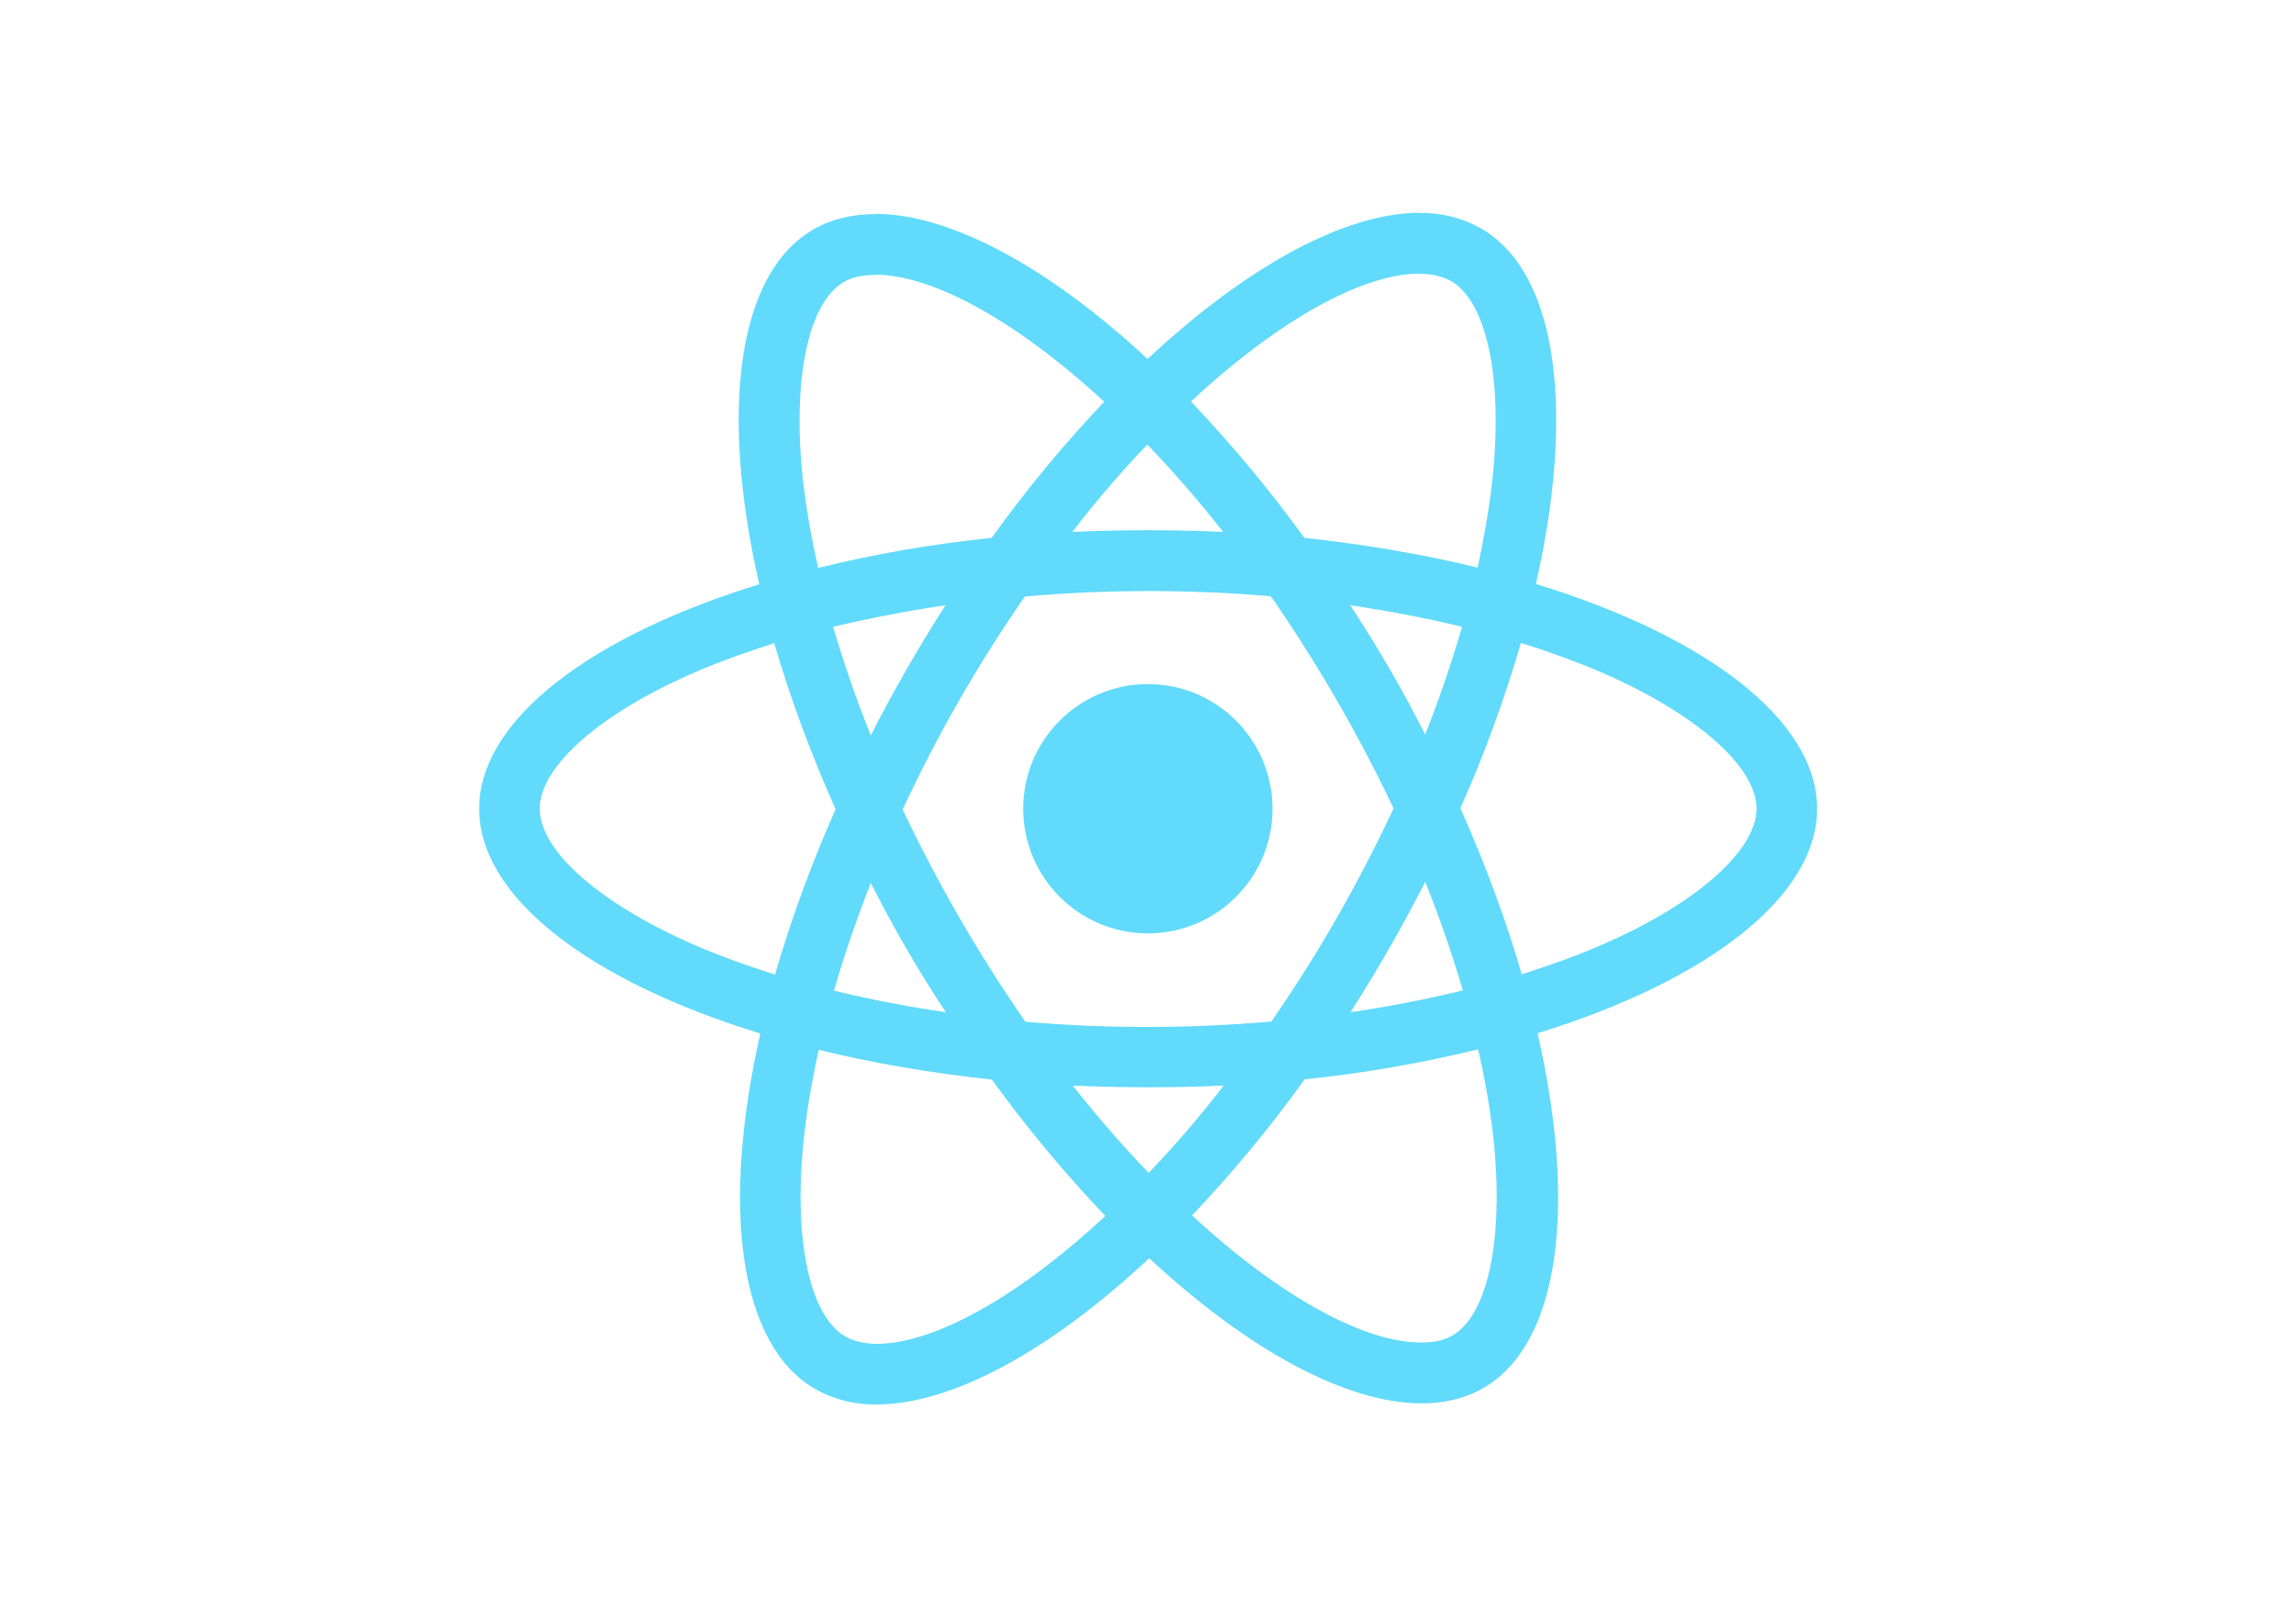
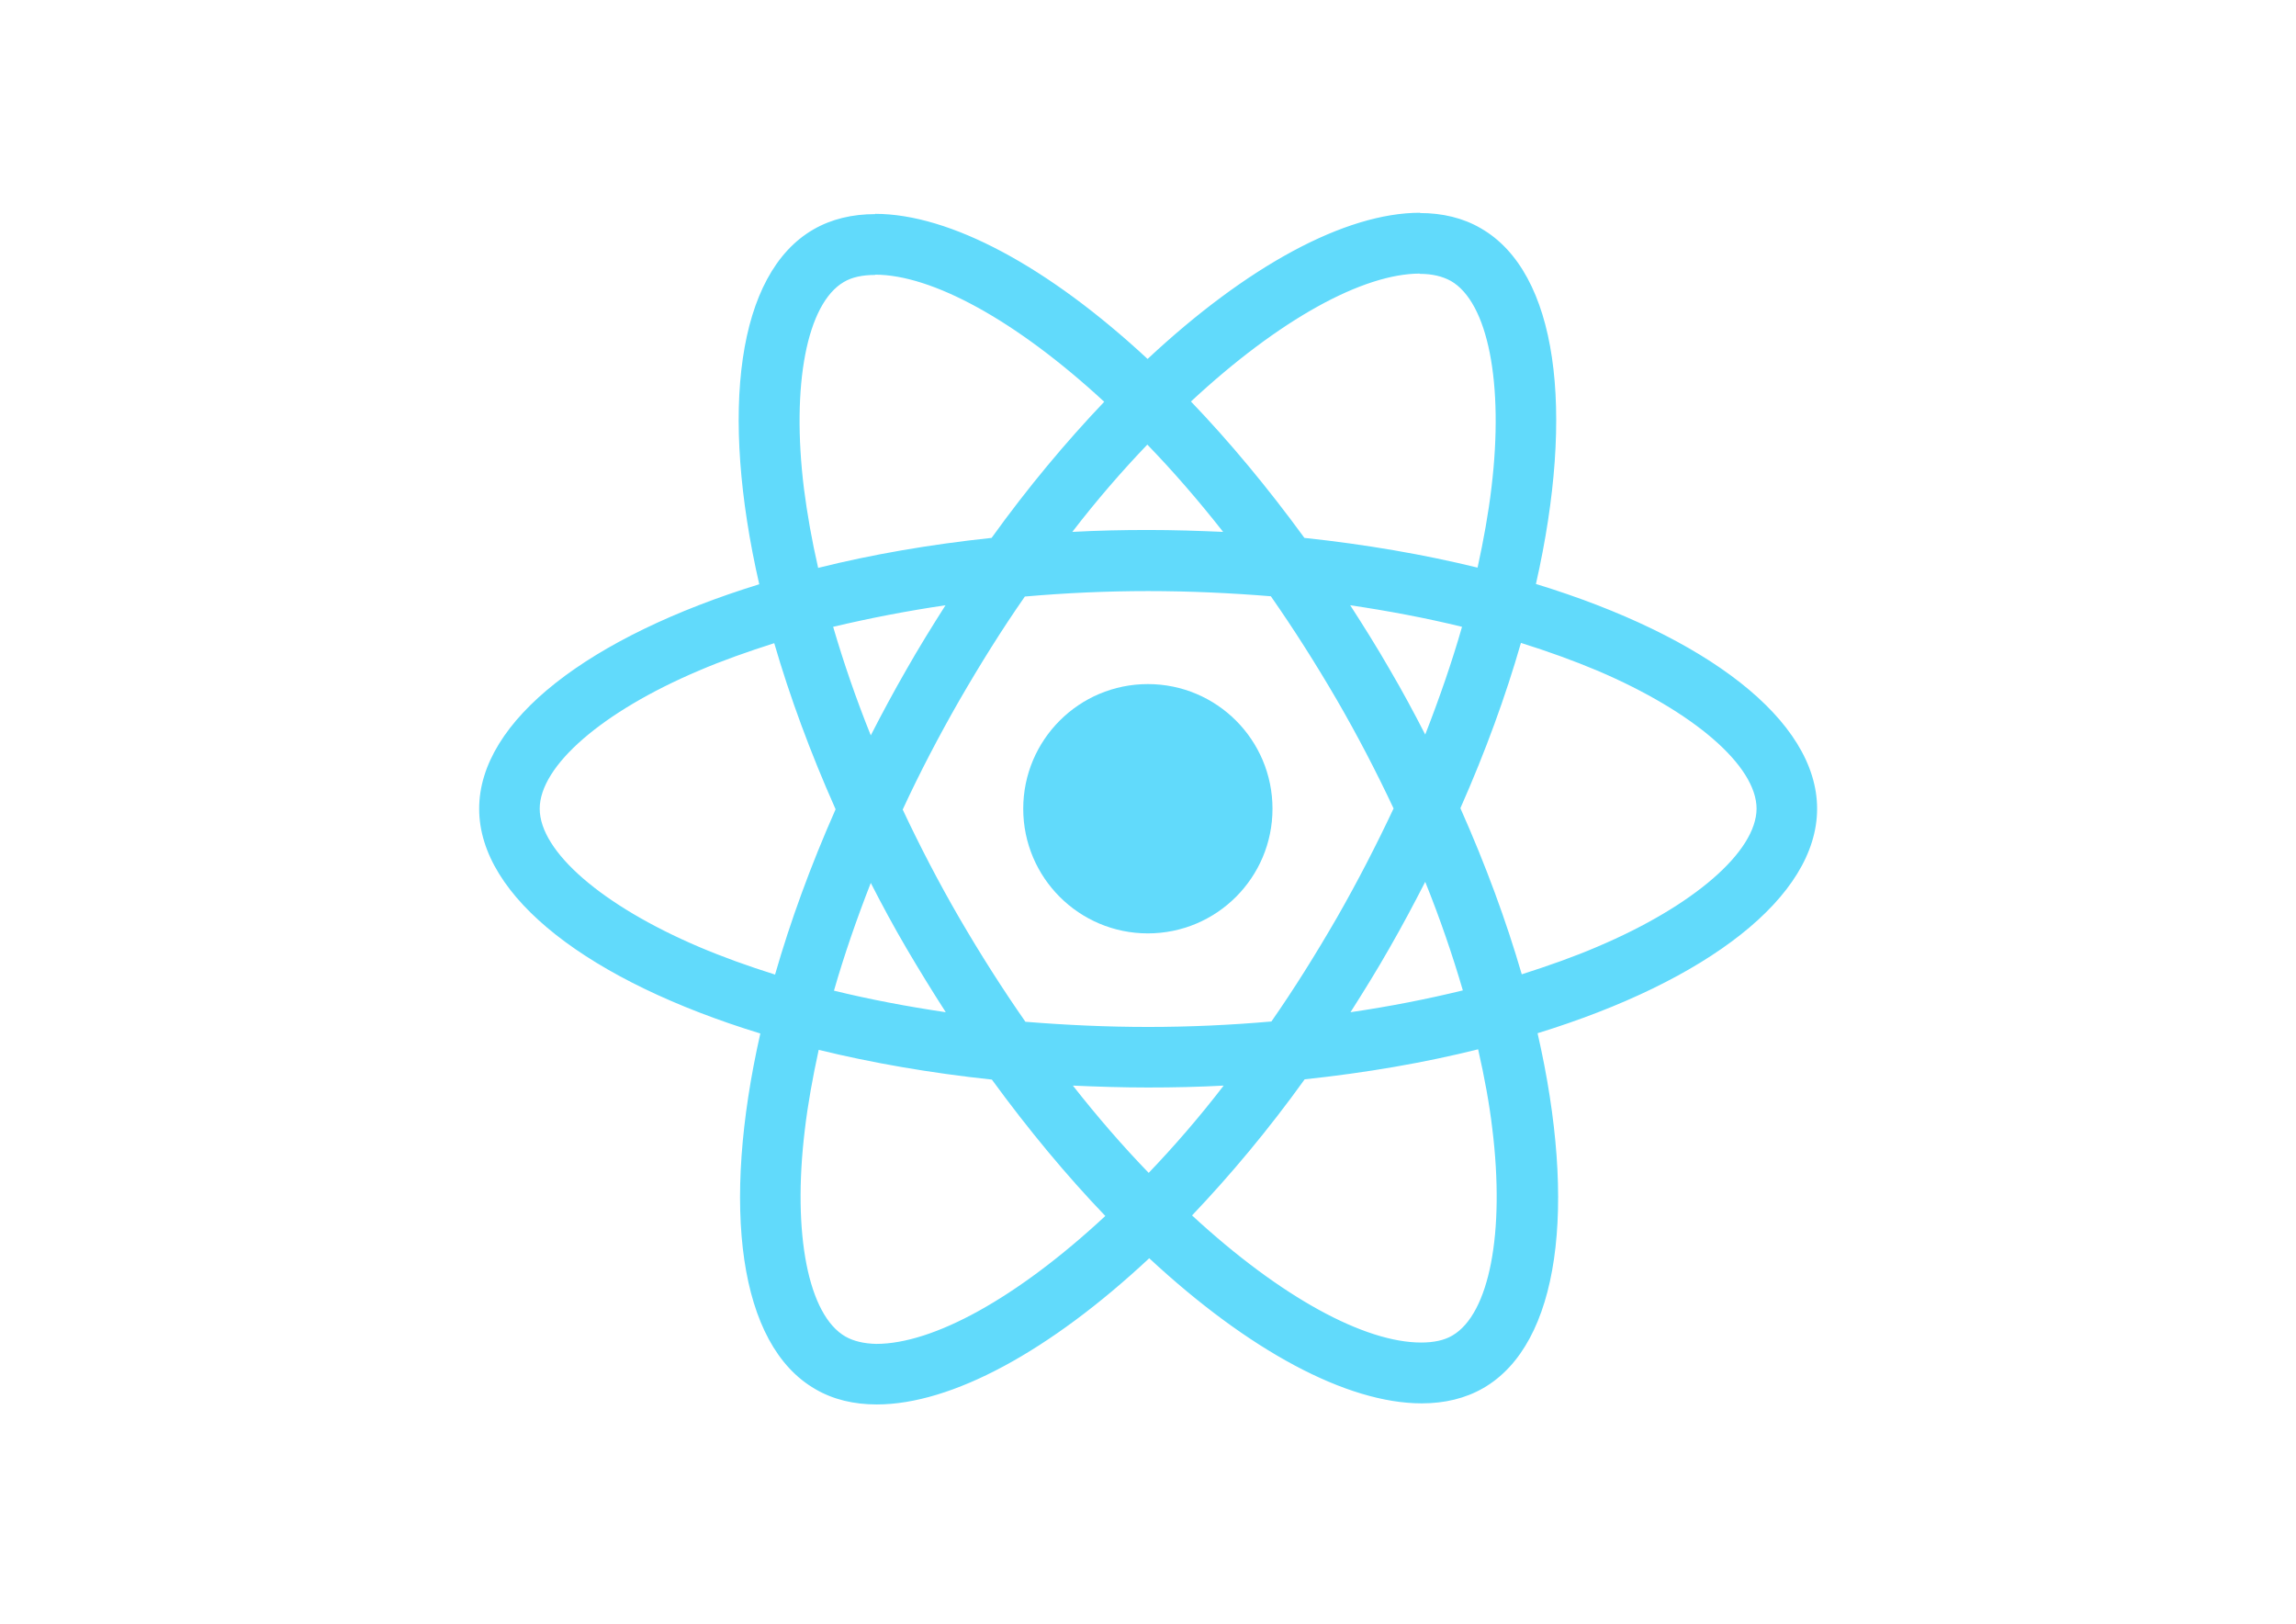
<svg xmlns="http://www.w3.org/2000/svg" viewBox="0 0 841.9 595.3">
  <g fill="#61DAFB">
-     <path d="M666.3 296.5c0-32.5-40.7-63.3-103.1-82.4 14.4-63.6 8-114.2-20.2-130.4a43.8 43.8 0 00-22.4-5.6v22.3c4.6 0 8.3.9 11.4 2.6 13.6 7.8 19.5 37.5 14.9 75.7-1.1 9.4-2.9 19.3-5.1 29.4-19.6-4.8-41-8.5-63.5-10.9a487.8 487.8 0 00-41.6-50c32.6-30.3 63.2-46.9 84-46.9V78c-27.5 0-63.5 19.6-99.9 53.6-36.4-33.8-72.4-53.2-99.9-53.2v22.3c20.7 0 51.4 16.5 84 46.6-14 14.7-28 31.4-41.3 49.9a467 467 0 00-63.6 11c-2.3-10-4-19.7-5.2-29-4.7-38.2 1.1-67.9 14.6-75.8 3-1.8 6.9-2.6 11.5-2.6V78.5c-8.4 0-16 1.8-22.6 5.6-28.1 16.2-34.4 66.7-19.9 130.1-62.2 19.2-102.7 49.9-102.7 82.3 0 32.5 40.7 63.3 103.1 82.4-14.4 63.6-8 114.2 20.2 130.4a44 44 0 0022.5 5.6c27.5 0 63.5-19.6 99.9-53.6 36.4 33.8 72.4 53.2 99.9 53.2 8.4 0 16-1.8 22.6-5.6 28.1-16.2 34.4-66.7 19.9-130.1 62-19.1 102.5-49.9 102.5-82.3zm-130.2-66.7a450.4 450.4 0 01-13.5 39.5 473.3 473.3 0 00-27.5-47.4c14.2 2.1 27.9 4.7 41 7.9zm-45.8 106.5a532.7 532.7 0 01-24.1 38.2 520.3 520.3 0 01-90.2.1 551.2 551.2 0 01-45-77.8 521.5 521.5 0 0144.8-78.1 520.3 520.3 0 0190.2-.1 551.2 551.2 0 0145 77.8 560 560 0 01-20.7 39.9zm32.3-13c5.4 13.4 10 26.8 13.8 39.8a448.8 448.8 0 01-41.2 8 552.4 552.4 0 0027.4-47.8zM421.2 430a412.3 412.3 0 01-27.8-32 619 619 0 0055.3 0c-9 11.7-18.3 22.4-27.5 32zm-74.4-58.9a451.2 451.2 0 01-41-7.9c3.7-12.9 8.3-26.2 13.5-39.5a473.3 473.3 0 0027.5 47.4zM420.7 163c9.3 9.6 18.6 20.3 27.8 32a619 619 0 00-55.3 0c9-11.7 18.3-22.4 27.5-32zm-74 58.9a552.4 552.4 0 00-27.4 47.7c-5.4-13.4-10-26.8-13.8-39.8 13.1-3.1 26.9-5.8 41.2-7.9zm-90.5 125.2c-35.4-15.1-58.3-34.9-58.3-50.6 0-15.7 22.9-35.6 58.3-50.6 8.6-3.7 18-7 27.7-10.1 5.7 19.6 13.2 40 22.5 60.9a473.5 473.5 0 00-22.2 60.6c-9.9-3.1-19.3-6.5-28-10.2zM310 490c-13.6-7.8-19.5-37.5-14.9-75.7 1.1-9.4 2.9-19.3 5.1-29.4 19.6 4.8 41 8.5 63.5 10.9a487.8 487.8 0 0041.6 50c-32.6 30.3-63.2 46.9-84 46.9-4.5-.1-8.3-1-11.3-2.7zm237.2-76.2c4.7 38.2-1.1 67.9-14.6 75.8-3 1.8-6.9 2.6-11.5 2.6-20.7 0-51.4-16.5-84-46.6 14-14.7 28-31.4 41.3-49.9a467 467 0 0063.6-11 280 280 0 015.2 29.1zm38.5-66.7c-8.6 3.7-18 7-27.7 10.1-5.7-19.6-13.2-40-22.5-60.9a473.5 473.5 0 0022.2-60.6c9.9 3.1 19.3 6.5 28.1 10.2 35.4 15.1 58.3 34.9 58.3 50.6-.1 15.7-23 35.6-58.4 50.6zM320.8 78.4z" />
+     <path d="M666.3 296.5c0-32.5-40.7-63.3-103.1-82.4 14.4-63.6 8-114.2-20.2-130.4-6.5-3.8-14.1-5.6-22.4-5.6v22.3c4.6 0 8.3.9 11.4 2.6 13.6 7.8 19.5 37.5 14.9 75.7-1.1 9.4-2.9 19.3-5.1 29.4-19.6-4.8-41-8.5-63.5-10.9-13.5-18.5-27.5-35.3-41.6-50 32.6-30.3 63.2-46.9 84-46.9V78c-27.5 0-63.5 19.6-99.9 53.6-36.4-33.8-72.4-53.2-99.9-53.2v22.3c20.7 0 51.4 16.5 84 46.6-14 14.7-28 31.4-41.3 49.9-22.6 2.4-44 6.1-63.6 11-2.3-10-4-19.7-5.2-29-4.7-38.2 1.1-67.9 14.6-75.8 3-1.8 6.9-2.6 11.5-2.6V78.5c-8.4 0-16 1.8-22.6 5.6-28.1 16.2-34.4 66.7-19.9 130.1-62.2 19.2-102.7 49.9-102.7 82.3 0 32.5 40.7 63.3 103.1 82.4-14.4 63.6-8 114.2 20.2 130.4 6.5 3.8 14.1 5.6 22.5 5.6 27.5 0 63.5-19.6 99.9-53.6 36.4 33.8 72.4 53.2 99.9 53.2 8.4 0 16-1.8 22.6-5.6 28.1-16.2 34.4-66.7 19.9-130.1 62-19.1 102.5-49.9 102.5-82.3zm-130.2-66.7c-3.7 12.9-8.3 26.2-13.5 39.5-4.1-8-8.4-16-13.1-24-4.6-8-9.5-15.8-14.4-23.4 14.2 2.1 27.9 4.7 41 7.9zm-45.8 106.5c-7.8 13.5-15.8 26.3-24.1 38.2-14.9 1.3-30 2-45.2 2-15.1 0-30.2-.7-45-1.9-8.3-11.9-16.4-24.6-24.2-38-7.6-13.1-14.5-26.4-20.8-39.8 6.2-13.4 13.2-26.8 20.7-39.9 7.8-13.5 15.8-26.3 24.1-38.2 14.9-1.3 30-2 45.2-2 15.1 0 30.2.7 45 1.9 8.3 11.9 16.4 24.6 24.2 38 7.6 13.1 14.5 26.4 20.8 39.8-6.3 13.4-13.2 26.8-20.7 39.9zm32.3-13c5.4 13.4 10 26.8 13.8 39.8-13.1 3.2-26.9 5.9-41.2 8 4.9-7.7 9.8-15.6 14.4-23.7 4.6-8 8.9-16.1 13-24.1zM421.2 430c-9.3-9.6-18.6-20.3-27.8-32 9 .4 18.2.7 27.5.7 9.4 0 18.7-.2 27.8-.7-9 11.7-18.3 22.4-27.5 32zm-74.4-58.9c-14.2-2.1-27.9-4.7-41-7.9 3.7-12.9 8.3-26.2 13.5-39.5 4.1 8 8.4 16 13.1 24 4.7 8 9.5 15.8 14.4 23.4zM420.7 163c9.3 9.6 18.6 20.3 27.8 32-9-.4-18.2-.7-27.5-.7-9.4 0-18.7.2-27.8.7 9-11.7 18.3-22.4 27.5-32zm-74 58.9c-4.9 7.7-9.8 15.6-14.4 23.7-4.6 8-8.9 16-13 24-5.4-13.4-10-26.8-13.8-39.8 13.1-3.1 26.9-5.8 41.2-7.9zm-90.5 125.2c-35.4-15.1-58.3-34.9-58.3-50.6 0-15.7 22.9-35.6 58.3-50.6 8.6-3.7 18-7 27.7-10.1 5.7 19.6 13.2 40 22.5 60.9-9.2 20.8-16.6 41.1-22.2 60.6-9.9-3.1-19.3-6.5-28-10.2zM310 490c-13.6-7.8-19.5-37.5-14.9-75.7 1.1-9.4 2.9-19.3 5.1-29.4 19.6 4.8 41 8.5 63.5 10.9 13.5 18.5 27.5 35.3 41.6 50-32.6 30.3-63.2 46.9-84 46.9-4.5-.1-8.3-1-11.3-2.7zm237.2-76.2c4.7 38.2-1.1 67.9-14.6 75.8-3 1.8-6.9 2.6-11.5 2.6-20.7 0-51.4-16.5-84-46.6 14-14.7 28-31.4 41.3-49.9 22.6-2.4 44-6.1 63.6-11 2.3 10.1 4.1 19.8 5.2 29.1zm38.5-66.7c-8.6 3.7-18 7-27.7 10.1-5.7-19.6-13.2-40-22.5-60.9 9.2-20.8 16.6-41.1 22.2-60.6 9.9 3.1 19.3 6.5 28.1 10.2 35.4 15.1 58.3 34.9 58.3 50.6-.1 15.7-23 35.6-58.4 50.6zM320.8 78.4z" />
    <circle cx="420.9" cy="296.5" r="45.7" />
+     <path d="M520.5 78.1z" />
  </g>
</svg>
